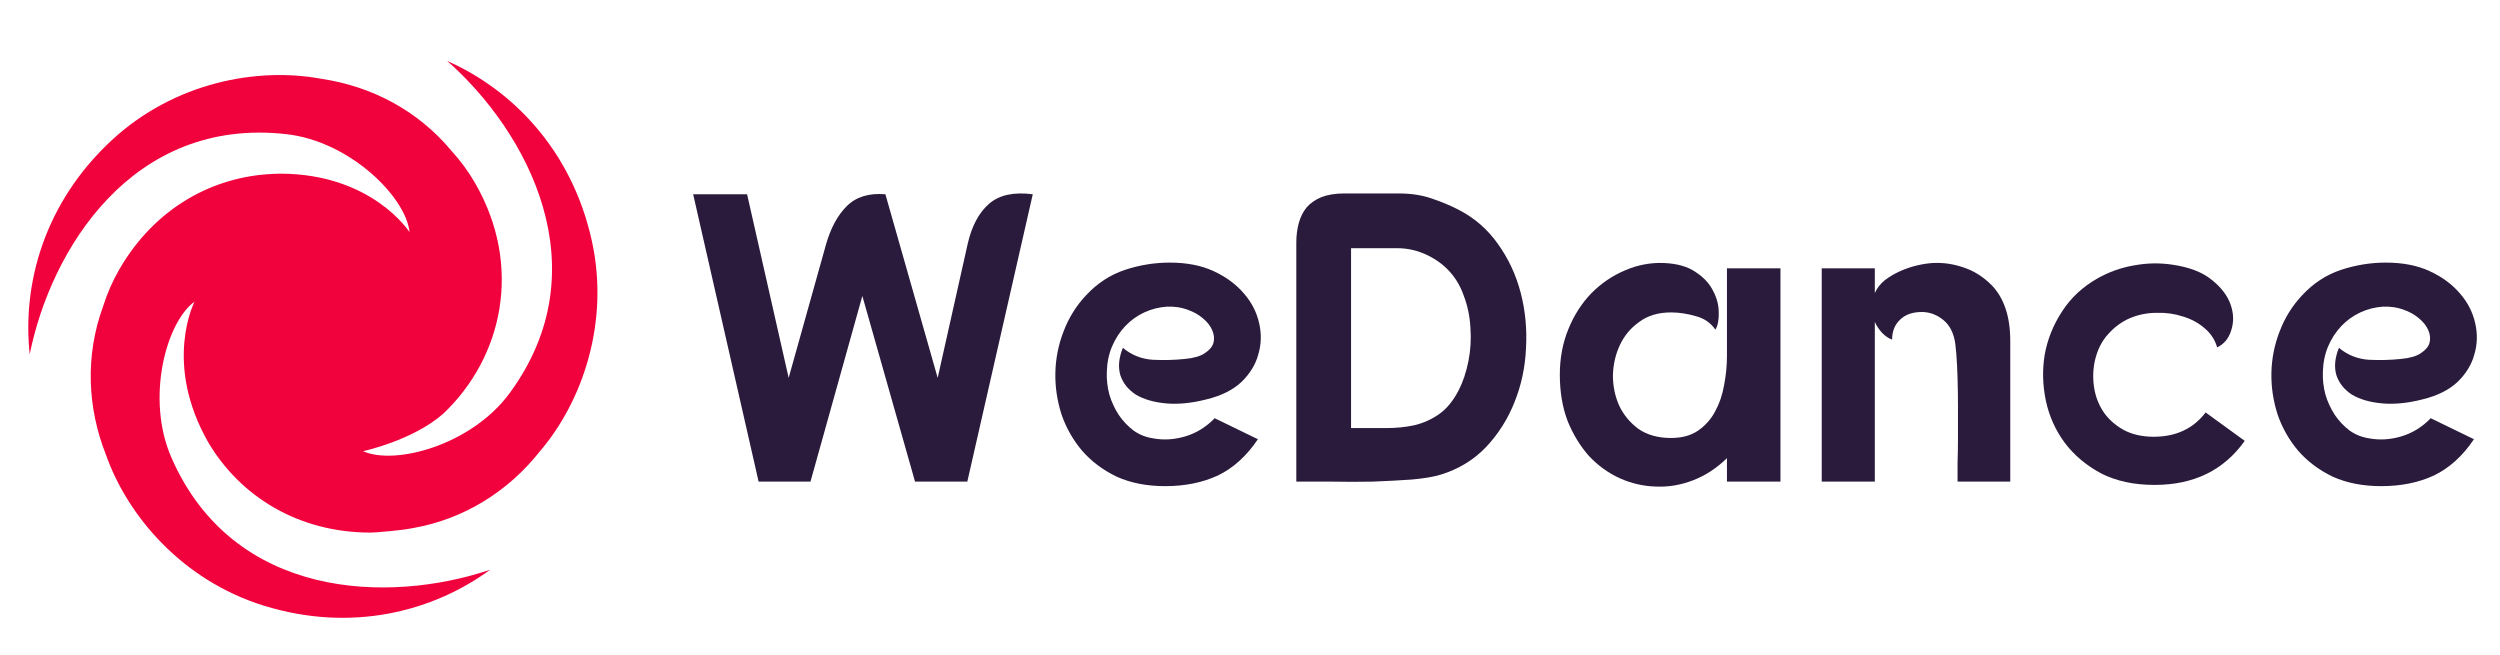
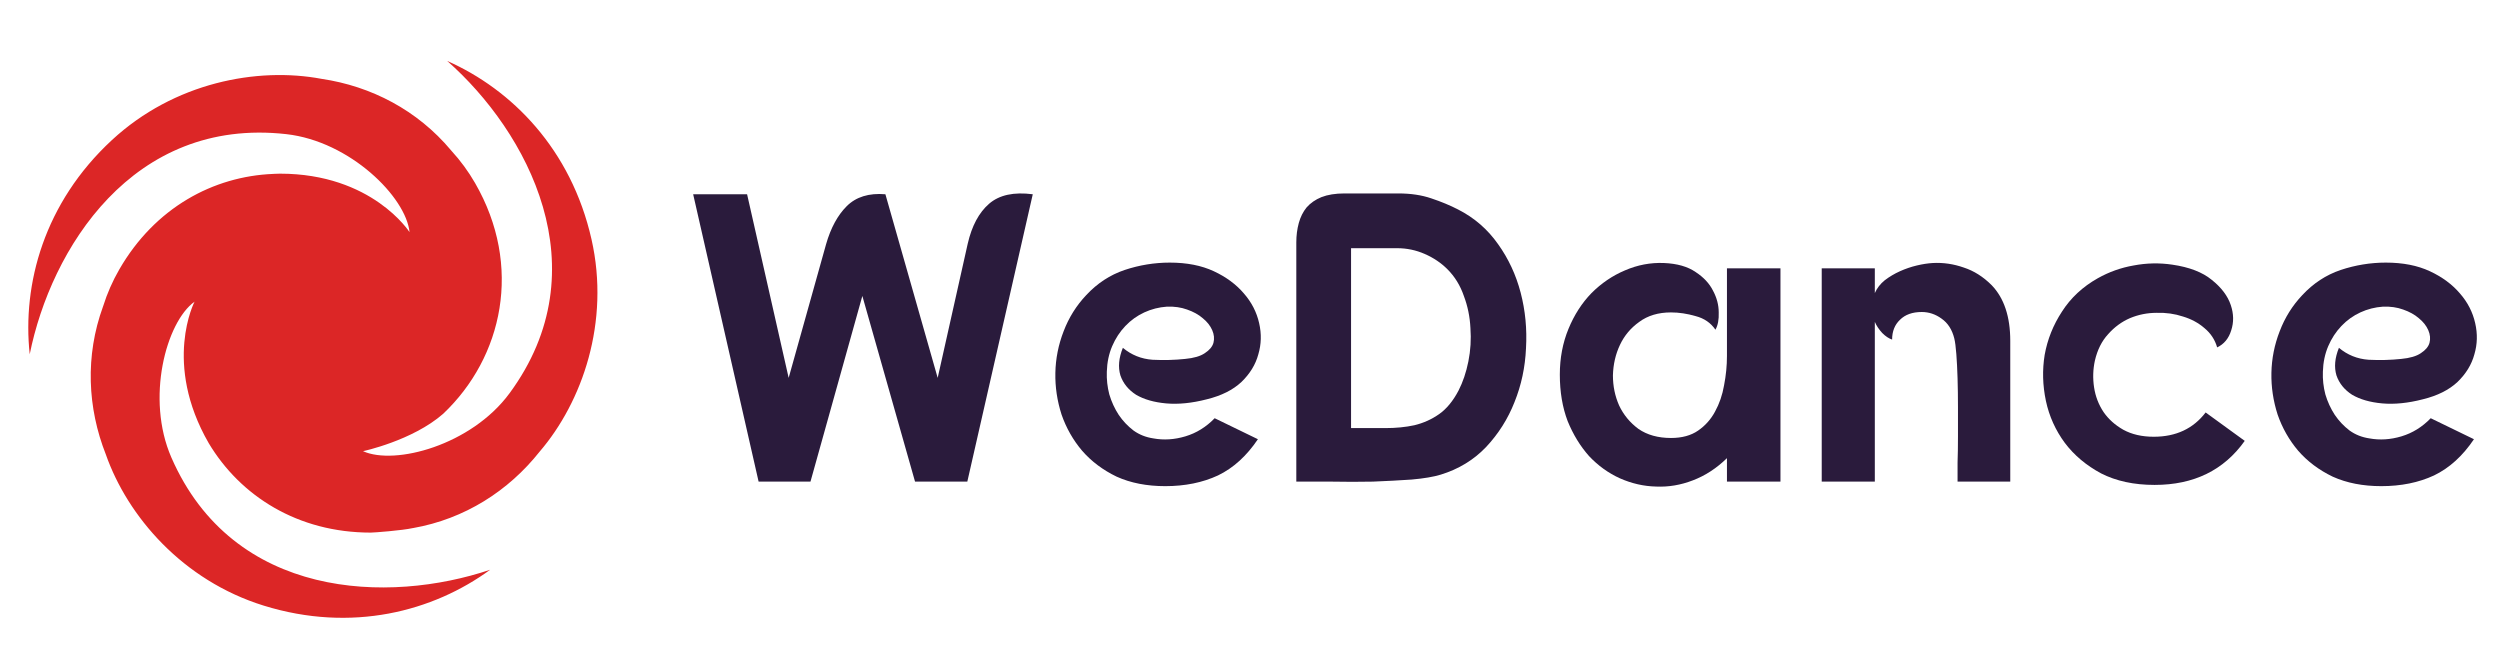
<svg xmlns="http://www.w3.org/2000/svg" width="149" height="39" viewBox="0 0 1944 500" fill="none">
  <path d="M539 146.64H580.933L613.263 289.418L642.392 185.376C646.02 172.784 651.355 162.967 658.397 155.924C665.653 148.668 675.682 145.573 688.486 146.64L729.139 289.418L752.506 185.056C755.707 171.184 761.255 160.833 769.151 154.003C777.047 147.174 788.357 144.719 803.082 146.64L752.186 370.091H711.533L670.561 225.712L630.228 370.091H589.896L539 146.64Z" fill="#2A1B3C" />
  <path d="M938.446 306.065C926.923 309.053 916.359 310.12 906.756 309.266C897.367 308.413 889.578 306.172 883.389 302.544C877.414 298.702 873.359 293.687 871.225 287.497C869.305 281.095 869.945 273.945 873.146 266.049C879.761 271.598 887.444 274.692 896.193 275.333C904.942 275.759 913.372 275.546 921.481 274.692C928.31 274.052 933.431 272.558 936.846 270.21C940.473 267.863 942.714 265.195 943.568 262.207C944.421 259.006 944.101 255.698 942.607 252.283C941.114 248.868 938.659 245.774 935.245 242.999C932.044 240.225 927.99 237.984 923.081 236.277C918.387 234.569 913.158 233.822 907.396 234.036C901.208 234.463 895.339 235.957 889.791 238.518C884.243 241.079 879.334 244.6 875.066 249.082C870.798 253.564 867.384 258.792 864.823 264.768C862.263 270.744 860.875 277.36 860.662 284.616C860.449 290.592 861.089 296.461 862.583 302.223C864.29 307.986 866.744 313.321 869.945 318.23C873.146 322.925 876.987 326.98 881.468 330.395C885.95 333.596 891.071 335.624 896.833 336.477C904.942 337.971 913.265 337.438 921.801 334.877C930.337 332.316 937.913 327.62 944.528 320.791L978.138 337.118C969.389 350.136 959.039 359.527 947.089 365.289C935.138 370.838 921.481 373.612 906.116 373.612C891.818 373.612 879.228 371.158 868.344 366.249C857.674 361.127 848.712 354.405 841.456 346.081C834.414 337.758 829.079 328.367 825.451 317.91C822.037 307.239 820.436 296.461 820.65 285.577C820.863 274.479 822.997 263.701 827.052 253.244C831.106 242.573 836.975 233.182 844.657 225.072C853.193 215.895 863.116 209.386 874.426 205.544C885.95 201.703 897.687 199.782 909.637 199.782C922.868 199.782 934.285 202.023 943.888 206.505C953.491 210.986 961.28 216.749 967.255 223.792C973.23 230.621 977.178 238.304 979.099 246.841C981.019 255.164 980.806 263.274 978.458 271.171C976.324 279.067 971.95 286.217 965.334 292.62C958.719 298.809 949.756 303.291 938.446 306.065Z" fill="#2A1B3C" />
  <path d="M1087.39 146C1097 146 1105.53 147.281 1113 149.842C1120.68 152.403 1127.62 155.284 1133.81 158.485C1146.4 164.888 1156.75 173.851 1164.86 185.376C1172.97 196.687 1178.83 209.279 1182.46 223.151C1186.09 237.024 1187.48 251.43 1186.62 266.369C1185.98 281.095 1183 295.074 1177.66 308.306C1172.54 321.325 1165.18 332.956 1155.57 343.2C1145.97 353.231 1134.23 360.38 1120.36 364.649C1114.81 366.356 1107.24 367.637 1097.64 368.49C1088.25 369.131 1078.22 369.664 1067.55 370.091C1056.88 370.304 1046.21 370.304 1035.54 370.091C1025.08 370.091 1015.9 370.091 1008.01 370.091V184.095C1008.01 178.76 1008.65 173.745 1009.93 169.049C1011.21 164.354 1013.24 160.299 1016.01 156.884C1019 153.47 1022.84 150.802 1027.53 148.881C1032.44 146.96 1038.42 146 1045.46 146H1087.39ZM1050.58 328.474C1059.97 328.474 1068.83 328.474 1077.15 328.474C1085.47 328.474 1093.05 327.727 1099.88 326.233C1106.92 324.526 1113.32 321.645 1119.08 317.59C1124.84 313.535 1129.86 307.452 1134.13 299.342C1137.54 292.726 1140.1 285.15 1141.81 276.613C1143.52 268.076 1144.05 259.433 1143.41 250.683C1142.98 241.932 1141.28 233.609 1138.29 225.712C1135.51 217.602 1131.25 210.666 1125.48 204.904C1120.58 199.995 1114.71 196.047 1107.88 193.059C1101.05 190.071 1093.9 188.577 1086.43 188.577H1050.58V328.474Z" fill="#2A1B3C" />
  <path d="M1342.88 351.844C1334.77 359.74 1325.92 365.503 1316.31 369.131C1306.92 372.759 1297.43 374.359 1287.82 373.933C1278.22 373.719 1268.83 371.585 1259.66 367.53C1250.69 363.475 1242.69 357.713 1235.65 350.243C1228.82 342.56 1223.27 333.49 1219 323.032C1214.95 312.361 1212.92 300.303 1212.92 286.857C1212.92 274.052 1215.16 262.207 1219.64 251.323C1224.12 240.438 1230.1 231.155 1237.57 223.471C1245.25 215.788 1253.89 209.919 1263.5 205.864C1273.31 201.596 1283.45 199.675 1293.91 200.102C1304.15 200.529 1312.37 202.876 1318.55 207.145C1324.74 211.2 1329.22 216.002 1332 221.551C1334.99 227.1 1336.48 232.755 1336.48 238.518C1336.69 244.067 1335.84 248.548 1333.92 251.963C1330.29 246.628 1325.17 243.106 1318.55 241.399C1311.94 239.478 1305.54 238.518 1299.35 238.518C1289.53 238.518 1281.32 240.972 1274.7 245.881C1268.08 250.576 1263.07 256.552 1259.66 263.808C1256.24 271.064 1254.43 278.961 1254.21 287.497C1254.21 295.821 1255.81 303.611 1259.02 310.867C1262.43 318.123 1267.44 324.206 1274.06 329.114C1280.89 333.81 1289.32 336.157 1299.35 336.157C1307.88 336.157 1314.93 334.236 1320.47 330.395C1326.02 326.553 1330.4 321.645 1333.6 315.669C1337.01 309.48 1339.36 302.65 1340.64 295.181C1342.13 287.497 1342.88 279.921 1342.88 272.451V204.264H1384.49V370.091H1342.88V351.844Z" fill="#2A1B3C" />
  <path d="M1457.86 223.471C1459.57 219.63 1462.13 216.322 1465.55 213.547C1469.17 210.773 1473.12 208.425 1477.39 206.505C1481.66 204.584 1486.03 203.09 1490.51 202.023C1495 200.956 1499.16 200.315 1503 200.102C1511.11 199.675 1519.11 200.849 1527.01 203.623C1534.9 206.184 1542.16 210.773 1548.77 217.389C1558.38 227.42 1563.18 241.826 1563.18 260.607V370.091H1522.2C1522.2 366.463 1522.2 361.554 1522.2 355.365C1522.42 349.176 1522.52 342.453 1522.52 335.197C1522.52 327.727 1522.52 320.044 1522.52 312.148C1522.52 304.251 1522.42 296.781 1522.2 289.738C1521.99 282.696 1521.67 276.4 1521.24 270.851C1520.82 265.302 1520.28 261.247 1519.64 258.686C1517.94 251.856 1514.63 246.734 1509.72 243.32C1505.03 239.905 1499.9 238.197 1494.36 238.197C1487.1 238.197 1481.44 240.225 1477.39 244.28C1473.34 248.121 1471.31 253.244 1471.31 259.646C1468.75 258.792 1466.19 257.085 1463.63 254.524C1461.07 251.75 1459.14 248.868 1457.86 245.881V370.091H1416.57V204.264H1457.86V223.471Z" fill="#2A1B3C" />
  <path d="M1724.06 265.729C1722.36 259.753 1719.05 254.738 1714.14 250.683C1709.45 246.628 1703.9 243.64 1697.5 241.719C1691.09 239.585 1684.27 238.624 1677.01 238.838C1669.75 238.838 1662.82 240.225 1656.2 242.999C1649.8 245.774 1644.15 249.936 1639.24 255.484C1634.33 260.82 1630.92 267.649 1628.99 275.973C1627.5 282.802 1627.29 289.738 1628.35 296.781C1629.42 303.824 1631.88 310.227 1635.72 315.989C1639.56 321.538 1644.68 326.127 1651.08 329.755C1657.7 333.383 1665.59 335.197 1674.77 335.197C1692.05 335.197 1705.5 328.901 1715.1 316.309L1745.51 338.398C1729.29 361.234 1705.93 372.652 1675.41 372.652C1659.4 372.652 1645.53 369.664 1633.8 363.688C1622.27 357.499 1612.88 349.603 1605.63 339.999C1598.37 330.182 1593.46 319.297 1590.9 307.346C1588.34 295.181 1588.02 283.229 1589.94 271.491C1592.08 259.539 1596.56 248.335 1603.39 237.877C1610.22 227.206 1619.5 218.563 1631.24 211.947C1639.98 207.038 1649.27 203.73 1659.08 202.023C1669.11 200.102 1679.14 199.889 1689.17 201.383C1702.4 203.303 1712.65 207.252 1719.9 213.227C1727.37 219.203 1732.28 225.712 1734.63 232.755C1736.97 239.585 1737.08 246.201 1734.95 252.603C1733.03 258.792 1729.4 263.168 1724.06 265.729Z" fill="#2A1B3C" />
  <path d="M1884.05 306.065C1872.53 309.053 1861.96 310.12 1852.36 309.266C1842.97 308.413 1835.18 306.172 1828.99 302.544C1823.02 298.702 1818.96 293.687 1816.83 287.497C1814.91 281.095 1815.55 273.945 1818.75 266.049C1825.37 271.598 1833.05 274.692 1841.8 275.333C1850.55 275.759 1858.98 275.546 1867.09 274.692C1873.91 274.052 1879.04 272.558 1882.45 270.21C1886.08 267.863 1888.32 265.195 1889.17 262.207C1890.03 259.006 1889.71 255.698 1888.21 252.283C1886.72 248.868 1884.26 245.774 1880.85 242.999C1877.65 240.225 1873.59 237.984 1868.69 236.277C1863.99 234.569 1858.76 233.822 1853 234.036C1846.81 234.463 1840.94 235.957 1835.4 238.518C1829.85 241.079 1824.94 244.6 1820.67 249.082C1816.4 253.564 1812.99 258.792 1810.43 264.768C1807.87 270.744 1806.48 277.36 1806.27 284.616C1806.05 290.592 1806.69 296.461 1808.19 302.223C1809.89 307.986 1812.35 313.321 1815.55 318.23C1818.75 322.925 1822.59 326.98 1827.07 330.395C1831.55 333.596 1836.68 335.624 1842.44 336.477C1850.55 337.971 1858.87 337.438 1867.41 334.877C1875.94 332.316 1883.52 327.62 1890.13 320.791L1923.74 337.118C1914.99 350.136 1904.64 359.527 1892.69 365.289C1880.74 370.838 1867.09 373.612 1851.72 373.612C1837.42 373.612 1824.83 371.158 1813.95 366.249C1803.28 361.127 1794.32 354.405 1787.06 346.081C1780.02 337.758 1774.68 328.367 1771.06 317.91C1767.64 307.239 1766.04 296.461 1766.25 285.577C1766.47 274.479 1768.6 263.701 1772.66 253.244C1776.71 242.573 1782.58 233.182 1790.26 225.072C1798.8 215.895 1808.72 209.386 1820.03 205.544C1831.55 201.703 1843.29 199.782 1855.24 199.782C1868.47 199.782 1879.89 202.023 1889.49 206.505C1899.1 210.986 1906.88 216.749 1912.86 223.792C1918.84 230.621 1922.78 238.304 1924.7 246.841C1926.62 255.164 1926.41 263.274 1924.06 271.171C1921.93 279.067 1917.55 286.217 1910.94 292.62C1904.32 298.809 1895.36 303.291 1884.05 306.065Z" fill="#2A1B3C" />
-   <path d="M459.956 181.677C444.09 111.578 397.957 65.191 347.769 43C410.174 98.014 467.662 204.478 396.141 301.48C366.472 341.738 307.14 357.647 282.285 346.422C282.285 346.422 320.712 338.256 344.613 317.345C391.092 273.319 406.623 202.397 369.419 137.921C364.218 128.895 358.04 120.469 350.996 112.797C350.897 112.682 350.814 112.566 350.716 112.457C324.57 81.248 288.662 62.621 250.08 56.904C199.99 47.487 135.401 59.733 87.029 104.494C34.294 153.302 17.215 216.471 23.109 271.068C39.513 189.475 102.917 86.432 222.629 99.892C272.313 105.488 315.735 148.942 318.457 176.098C318.457 176.098 289.496 130.623 217.668 130.623C216.35 130.644 213.568 130.754 213.491 130.754L212.575 130.809C165.871 132.638 120.468 157.081 92.769 205.087C87.556 214.107 83.352 223.674 80.234 233.616L80.081 234.022C66.147 272.287 67.98 312.715 82.314 349.003C99.212 397.125 142.113 446.977 205.034 466.505C273.646 487.801 336.858 471.008 381.158 438.614C302.333 465.176 181.452 461.766 133.244 351.304C113.24 305.45 129.133 246.092 151.283 230.156C151.283 230.156 126.4 277.987 162.326 340.228C186.923 381.326 231.569 409.739 288.272 409.739C291.005 409.739 312.903 408.032 320.795 406.263L321.234 406.203C361.313 399.141 395.389 377.34 419.624 346.774C452.827 308.081 474.522 245.972 459.956 181.677V181.677Z" fill="#F1023D" />
+   <path d="M459.956 181.677C444.09 111.578 397.957 65.191 347.769 43C410.174 98.014 467.662 204.478 396.141 301.48C366.472 341.738 307.14 357.647 282.285 346.422C282.285 346.422 320.712 338.256 344.613 317.345C391.092 273.319 406.623 202.397 369.419 137.921C364.218 128.895 358.04 120.469 350.996 112.797C350.897 112.682 350.814 112.566 350.716 112.457C324.57 81.248 288.662 62.621 250.08 56.904C199.99 47.487 135.401 59.733 87.029 104.494C34.294 153.302 17.215 216.471 23.109 271.068C39.513 189.475 102.917 86.432 222.629 99.892C272.313 105.488 315.735 148.942 318.457 176.098C318.457 176.098 289.496 130.623 217.668 130.623C216.35 130.644 213.568 130.754 213.491 130.754L212.575 130.809C165.871 132.638 120.468 157.081 92.769 205.087C87.556 214.107 83.352 223.674 80.234 233.616L80.081 234.022C66.147 272.287 67.98 312.715 82.314 349.003C99.212 397.125 142.113 446.977 205.034 466.505C273.646 487.801 336.858 471.008 381.158 438.614C302.333 465.176 181.452 461.766 133.244 351.304C113.24 305.45 129.133 246.092 151.283 230.156C151.283 230.156 126.4 277.987 162.326 340.228C186.923 381.326 231.569 409.739 288.272 409.739C291.005 409.739 312.903 408.032 320.795 406.263L321.234 406.203C361.313 399.141 395.389 377.34 419.624 346.774C452.827 308.081 474.522 245.972 459.956 181.677V181.677Z" fill="#dc2626" />
</svg>
